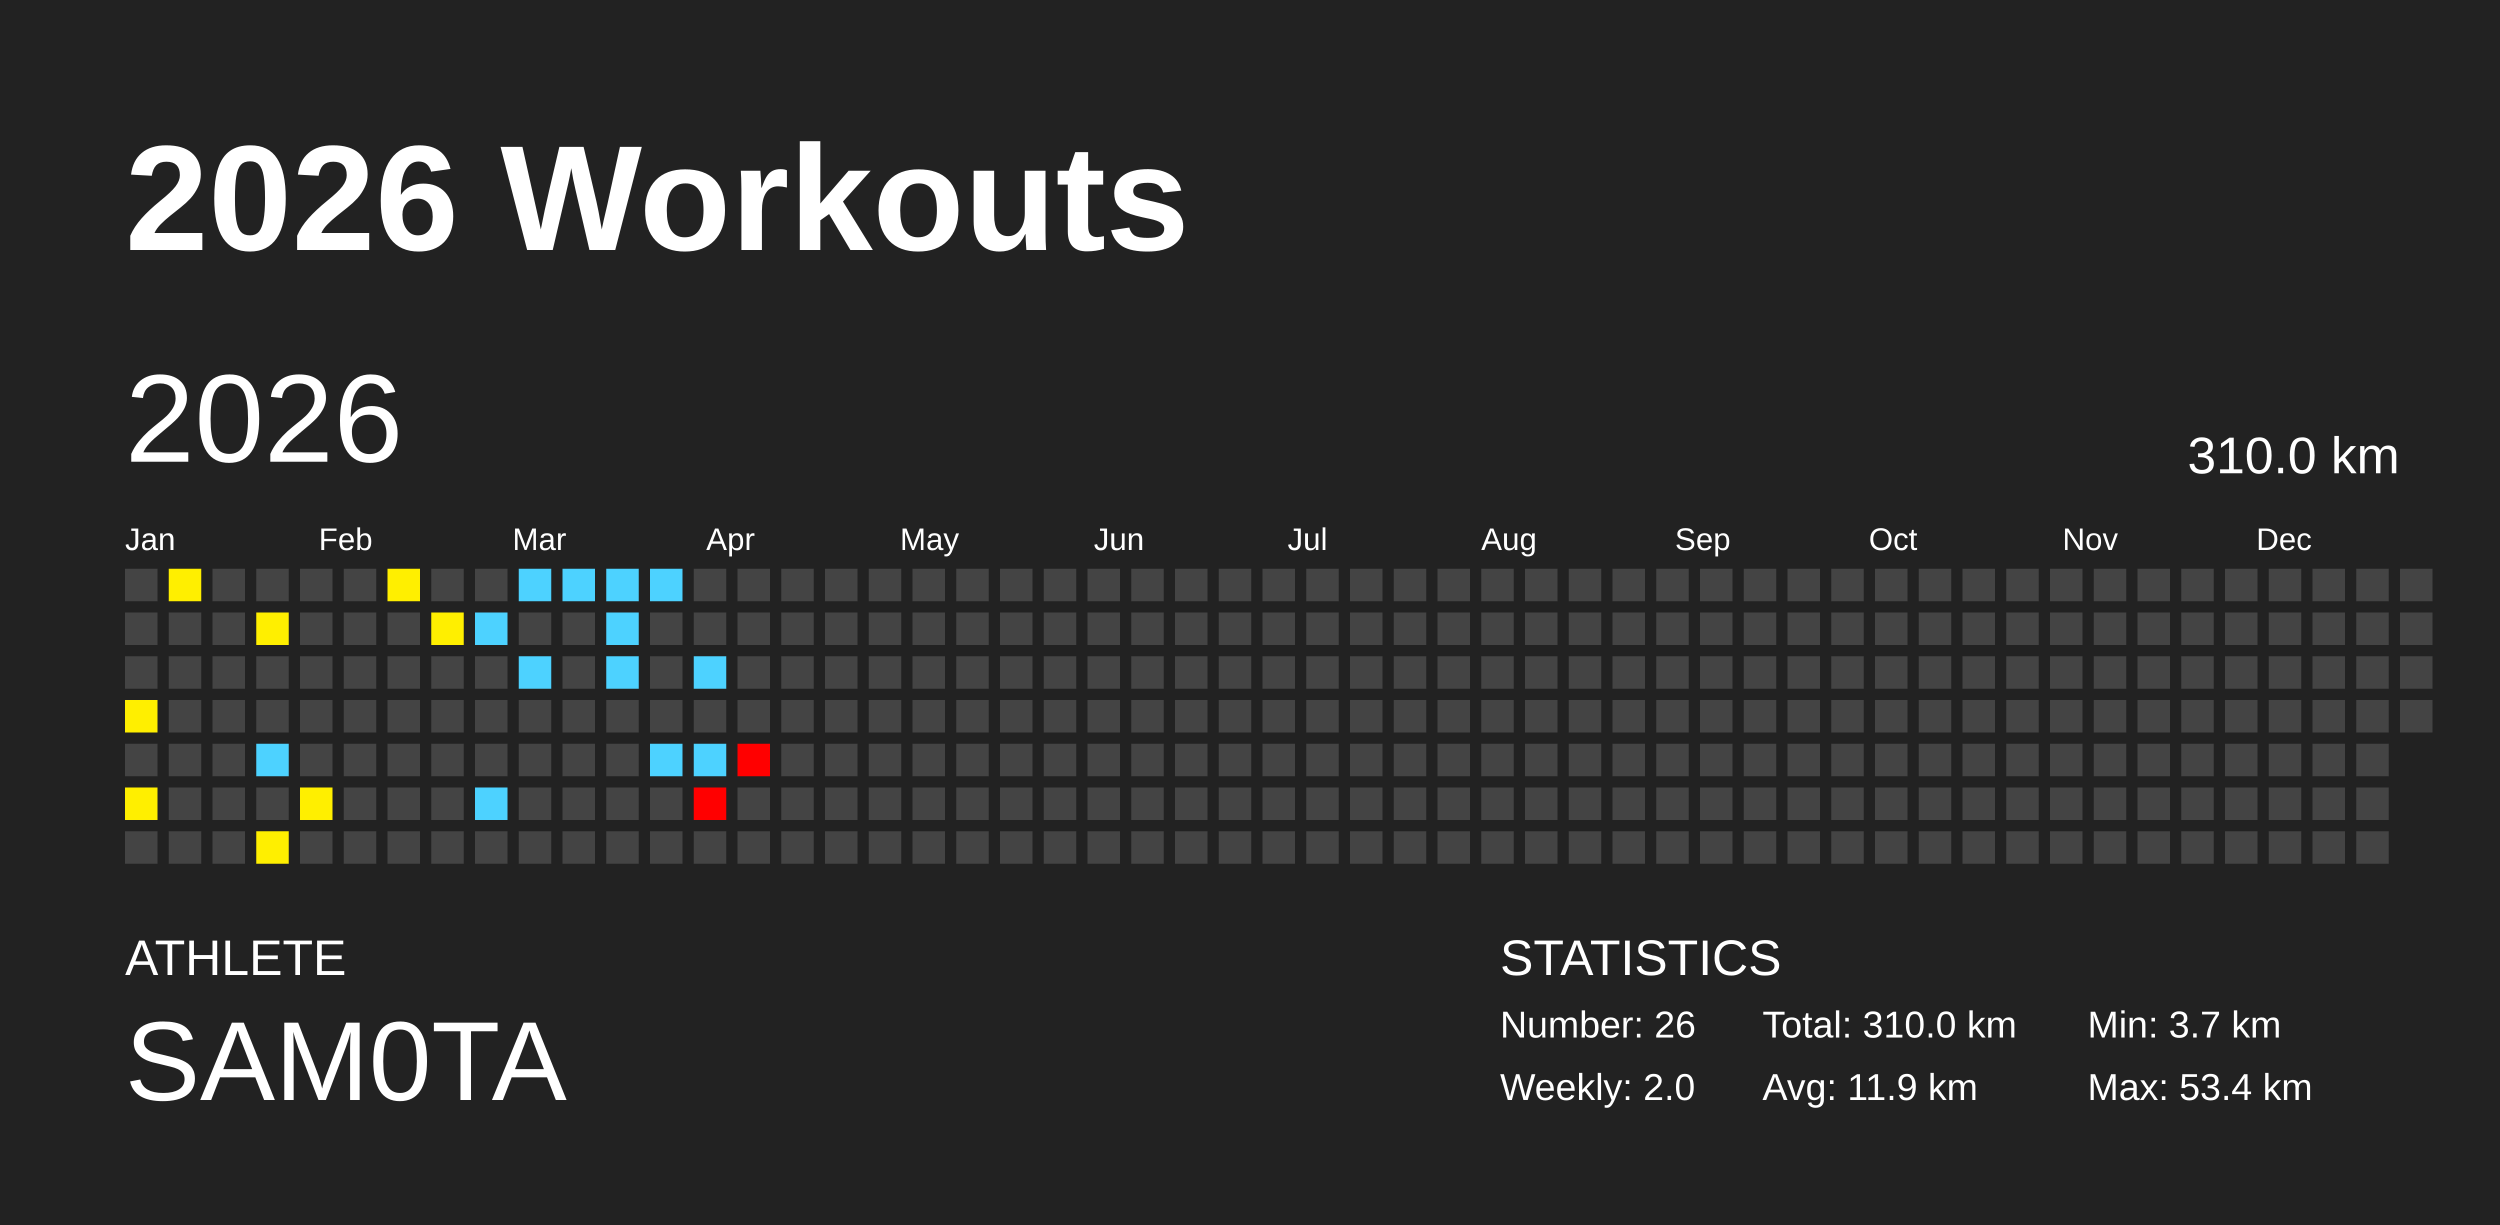
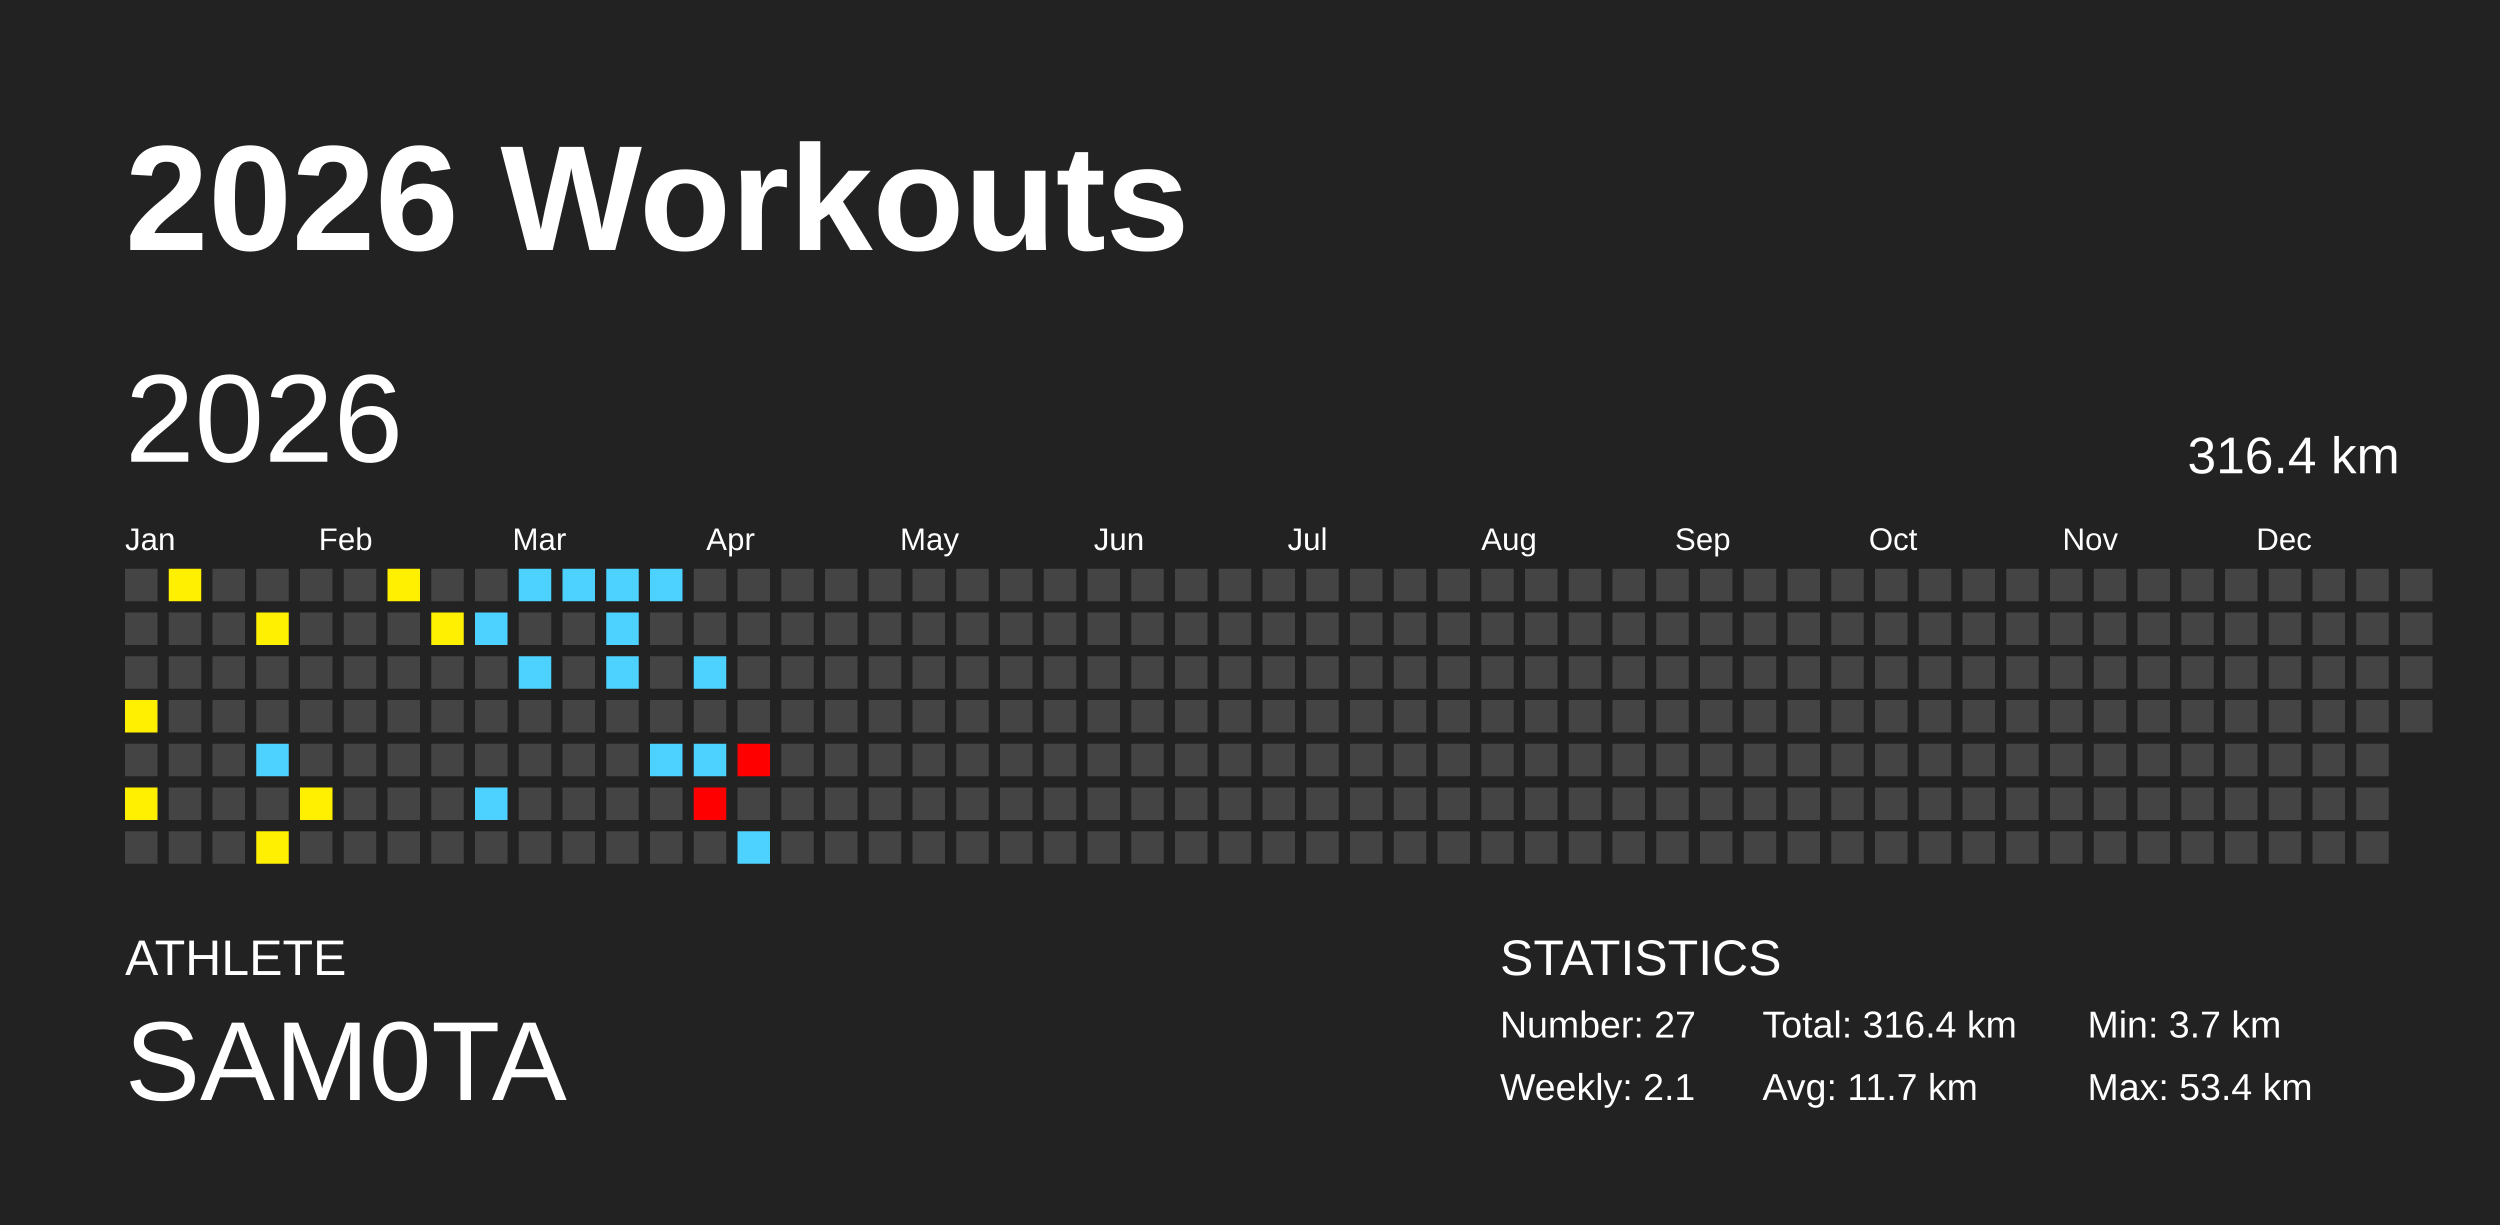
<svg xmlns="http://www.w3.org/2000/svg" baseProfile="full" height="98mm" version="1.1" viewBox="0,0,200,98" width="200mm">
  <defs />
  <rect fill="#222222" height="98" width="200" x="0" y="0" />
  <text fill="#FFFFFF" style="font-size:12px; font-family:Arial; font-weight:bold;" x="10" y="20">2026 Workouts</text>
  <text fill="#FFFFFF" style="font-size:4px; font-family:Arial" x="10" y="78">ATHLETE</text>
  <text fill="#FFFFFF" style="font-size:9px; font-family:Arial" x="10" y="88">SAM0TA</text>
  <text fill="#FFFFFF" style="font-size:4px; font-family:Arial" x="120" y="78">STATISTICS</text>
-   <text fill="#FFFFFF" style="font-size:3px; font-family:Arial" x="120" y="83">Number: 26</text>
-   <text fill="#FFFFFF" style="font-size:3px; font-family:Arial" x="120" y="88">Weekly: 2.0</text>
-   <text fill="#FFFFFF" style="font-size:3px; font-family:Arial" x="141" y="83">Total: 310.0 km</text>
-   <text fill="#FFFFFF" style="font-size:3px; font-family:Arial" x="141" y="88">Avg: 11.9 km</text>
+   <text fill="#FFFFFF" style="font-size:3px; font-family:Arial" x="120" y="83">Number: 27</text>
+   <text fill="#FFFFFF" style="font-size:3px; font-family:Arial" x="120" y="88">Weekly: 2.1</text>
+   <text fill="#FFFFFF" style="font-size:3px; font-family:Arial" x="141" y="83">Total: 316.4 km</text>
+   <text fill="#FFFFFF" style="font-size:3px; font-family:Arial" x="141" y="88">Avg: 11.7 km</text>
  <text fill="#FFFFFF" style="font-size:3px; font-family:Arial" x="167" y="83">Min: 3.7 km</text>
  <text fill="#FFFFFF" style="font-size:3px; font-family:Arial" x="167" y="88">Max: 53.4 km</text>
  <text dominant-baseline="hanging" fill="#FFFFFF" style="font-size:10.0px; font-family:Arial;" x="10" y="30">2026</text>
-   <text dominant-baseline="hanging" fill="#FFFFFF" style="font-size:4.125px; font-family:Arial;" x="175" y="35">310.0 km</text>
+   <text dominant-baseline="hanging" fill="#FFFFFF" style="font-size:4.125px; font-family:Arial;" x="175" y="35">316.4 km</text>
  <text fill="#FFFFFF" style="font-size:2.5px; font-family:Arial" x="10.0" y="44">Jan</text>
  <text fill="#FFFFFF" style="font-size:2.5px; font-family:Arial" x="25.5" y="44">Feb</text>
  <text fill="#FFFFFF" style="font-size:2.5px; font-family:Arial" x="41.0" y="44">Mar</text>
  <text fill="#FFFFFF" style="font-size:2.5px; font-family:Arial" x="56.5" y="44">Apr</text>
  <text fill="#FFFFFF" style="font-size:2.5px; font-family:Arial" x="72.0" y="44">May</text>
  <text fill="#FFFFFF" style="font-size:2.5px; font-family:Arial" x="87.5" y="44">Jun</text>
  <text fill="#FFFFFF" style="font-size:2.5px; font-family:Arial" x="103.0" y="44">Jul</text>
  <text fill="#FFFFFF" style="font-size:2.5px; font-family:Arial" x="118.5" y="44">Aug</text>
  <text fill="#FFFFFF" style="font-size:2.5px; font-family:Arial" x="134.0" y="44">Sep</text>
  <text fill="#FFFFFF" style="font-size:2.5px; font-family:Arial" x="149.5" y="44">Oct</text>
  <text fill="#FFFFFF" style="font-size:2.5px; font-family:Arial" x="165.0" y="44">Nov</text>
  <text fill="#FFFFFF" style="font-size:2.5px; font-family:Arial" x="180.5" y="44">Dec</text>
  <rect fill="#444444" height="2.6" width="2.6" x="10.0" y="45.5" />
  <rect fill="#444444" height="2.6" width="2.6" x="10.0" y="49.0" />
  <rect fill="#444444" height="2.6" width="2.6" x="10.0" y="52.5" />
  <rect fill="#ffef00" height="2.6" width="2.6" x="10.0" y="56.0" />
  <rect fill="#444444" height="2.6" width="2.6" x="10.0" y="59.5" />
  <rect fill="#ffef00" height="2.6" width="2.6" x="10.0" y="63.0" />
  <rect fill="#444444" height="2.6" width="2.6" x="10.0" y="66.5" />
  <rect fill="#ffef00" height="2.6" width="2.6" x="13.5" y="45.5" />
  <rect fill="#444444" height="2.6" width="2.6" x="13.5" y="49.0" />
  <rect fill="#444444" height="2.6" width="2.6" x="13.5" y="52.5" />
  <rect fill="#444444" height="2.6" width="2.6" x="13.5" y="56.0" />
  <rect fill="#444444" height="2.6" width="2.6" x="13.5" y="59.5" />
  <rect fill="#444444" height="2.6" width="2.6" x="13.5" y="63.0" />
  <rect fill="#444444" height="2.6" width="2.6" x="13.5" y="66.5" />
  <rect fill="#444444" height="2.6" width="2.6" x="17.0" y="45.5" />
  <rect fill="#444444" height="2.6" width="2.6" x="17.0" y="49.0" />
  <rect fill="#444444" height="2.6" width="2.6" x="17.0" y="52.5" />
  <rect fill="#444444" height="2.6" width="2.6" x="17.0" y="56.0" />
  <rect fill="#444444" height="2.6" width="2.6" x="17.0" y="59.5" />
  <rect fill="#444444" height="2.6" width="2.6" x="17.0" y="63.0" />
  <rect fill="#444444" height="2.6" width="2.6" x="17.0" y="66.5" />
  <rect fill="#444444" height="2.6" width="2.6" x="20.5" y="45.5" />
  <rect fill="#ffef00" height="2.6" width="2.6" x="20.5" y="49.0" />
  <rect fill="#444444" height="2.6" width="2.6" x="20.5" y="52.5" />
  <rect fill="#444444" height="2.6" width="2.6" x="20.5" y="56.0" />
  <rect fill="#4dd2ff" height="2.6" width="2.6" x="20.5" y="59.5" />
  <rect fill="#444444" height="2.6" width="2.6" x="20.5" y="63.0" />
  <rect fill="#ffef00" height="2.6" width="2.6" x="20.5" y="66.5" />
  <rect fill="#444444" height="2.6" width="2.6" x="24.0" y="45.5" />
  <rect fill="#444444" height="2.6" width="2.6" x="24.0" y="49.0" />
  <rect fill="#444444" height="2.6" width="2.6" x="24.0" y="52.5" />
  <rect fill="#444444" height="2.6" width="2.6" x="24.0" y="56.0" />
  <rect fill="#444444" height="2.6" width="2.6" x="24.0" y="59.5" />
  <rect fill="#ffef00" height="2.6" width="2.6" x="24.0" y="63.0" />
  <rect fill="#444444" height="2.6" width="2.6" x="24.0" y="66.5" />
  <rect fill="#444444" height="2.6" width="2.6" x="27.5" y="45.5" />
  <rect fill="#444444" height="2.6" width="2.6" x="27.5" y="49.0" />
  <rect fill="#444444" height="2.6" width="2.6" x="27.5" y="52.5" />
  <rect fill="#444444" height="2.6" width="2.6" x="27.5" y="56.0" />
  <rect fill="#444444" height="2.6" width="2.6" x="27.5" y="59.5" />
  <rect fill="#444444" height="2.6" width="2.6" x="27.5" y="63.0" />
  <rect fill="#444444" height="2.6" width="2.6" x="27.5" y="66.5" />
  <rect fill="#ffef00" height="2.6" width="2.6" x="31.0" y="45.5" />
  <rect fill="#444444" height="2.6" width="2.6" x="31.0" y="49.0" />
  <rect fill="#444444" height="2.6" width="2.6" x="31.0" y="52.5" />
  <rect fill="#444444" height="2.6" width="2.6" x="31.0" y="56.0" />
  <rect fill="#444444" height="2.6" width="2.6" x="31.0" y="59.5" />
  <rect fill="#444444" height="2.6" width="2.6" x="31.0" y="63.0" />
  <rect fill="#444444" height="2.6" width="2.6" x="31.0" y="66.5" />
  <rect fill="#444444" height="2.6" width="2.6" x="34.5" y="45.5" />
  <rect fill="#ffef00" height="2.6" width="2.6" x="34.5" y="49.0" />
  <rect fill="#444444" height="2.6" width="2.6" x="34.5" y="52.5" />
  <rect fill="#444444" height="2.6" width="2.6" x="34.5" y="56.0" />
  <rect fill="#444444" height="2.6" width="2.6" x="34.5" y="59.5" />
  <rect fill="#444444" height="2.6" width="2.6" x="34.5" y="63.0" />
  <rect fill="#444444" height="2.6" width="2.6" x="34.5" y="66.5" />
  <rect fill="#444444" height="2.6" width="2.6" x="38.0" y="45.5" />
  <rect fill="#4dd2ff" height="2.6" width="2.6" x="38.0" y="49.0" />
  <rect fill="#444444" height="2.6" width="2.6" x="38.0" y="52.5" />
  <rect fill="#444444" height="2.6" width="2.6" x="38.0" y="56.0" />
  <rect fill="#444444" height="2.6" width="2.6" x="38.0" y="59.5" />
  <rect fill="#4dd2ff" height="2.6" width="2.6" x="38.0" y="63.0" />
  <rect fill="#444444" height="2.6" width="2.6" x="38.0" y="66.5" />
  <rect fill="#4dd2ff" height="2.6" width="2.6" x="41.5" y="45.5" />
  <rect fill="#444444" height="2.6" width="2.6" x="41.5" y="49.0" />
  <rect fill="#4dd2ff" height="2.6" width="2.6" x="41.5" y="52.5" />
  <rect fill="#444444" height="2.6" width="2.6" x="41.5" y="56.0" />
  <rect fill="#444444" height="2.6" width="2.6" x="41.5" y="59.5" />
  <rect fill="#444444" height="2.6" width="2.6" x="41.5" y="63.0" />
  <rect fill="#444444" height="2.6" width="2.6" x="41.5" y="66.5" />
  <rect fill="#4dd2ff" height="2.6" width="2.6" x="45.0" y="45.5" />
  <rect fill="#444444" height="2.6" width="2.6" x="45.0" y="49.0" />
  <rect fill="#444444" height="2.6" width="2.6" x="45.0" y="52.5" />
  <rect fill="#444444" height="2.6" width="2.6" x="45.0" y="56.0" />
  <rect fill="#444444" height="2.6" width="2.6" x="45.0" y="59.5" />
  <rect fill="#444444" height="2.6" width="2.6" x="45.0" y="63.0" />
  <rect fill="#444444" height="2.6" width="2.6" x="45.0" y="66.5" />
  <rect fill="#4dd2ff" height="2.6" width="2.6" x="48.5" y="45.5" />
  <rect fill="#4dd2ff" height="2.6" width="2.6" x="48.5" y="49.0" />
  <rect fill="#4dd2ff" height="2.6" width="2.6" x="48.5" y="52.5" />
  <rect fill="#444444" height="2.6" width="2.6" x="48.5" y="56.0" />
  <rect fill="#444444" height="2.6" width="2.6" x="48.5" y="59.5" />
  <rect fill="#444444" height="2.6" width="2.6" x="48.5" y="63.0" />
  <rect fill="#444444" height="2.6" width="2.6" x="48.5" y="66.5" />
  <rect fill="#4dd2ff" height="2.6" width="2.6" x="52.0" y="45.5" />
  <rect fill="#444444" height="2.6" width="2.6" x="52.0" y="49.0" />
  <rect fill="#444444" height="2.6" width="2.6" x="52.0" y="52.5" />
  <rect fill="#444444" height="2.6" width="2.6" x="52.0" y="56.0" />
  <rect fill="#4dd2ff" height="2.6" width="2.6" x="52.0" y="59.5" />
  <rect fill="#444444" height="2.6" width="2.6" x="52.0" y="63.0" />
  <rect fill="#444444" height="2.6" width="2.6" x="52.0" y="66.5" />
  <rect fill="#444444" height="2.6" width="2.6" x="55.5" y="45.5" />
  <rect fill="#444444" height="2.6" width="2.6" x="55.5" y="49.0" />
  <rect fill="#4dd2ff" height="2.6" width="2.6" x="55.5" y="52.5" />
  <rect fill="#444444" height="2.6" width="2.6" x="55.5" y="56.0" />
  <rect fill="#4dd2ff" height="2.6" width="2.6" x="55.5" y="59.5" />
  <rect fill="red" height="2.6" width="2.6" x="55.5" y="63.0" />
  <rect fill="#444444" height="2.6" width="2.6" x="55.5" y="66.5" />
  <rect fill="#444444" height="2.6" width="2.6" x="59.0" y="45.5" />
  <rect fill="#444444" height="2.6" width="2.6" x="59.0" y="49.0" />
  <rect fill="#444444" height="2.6" width="2.6" x="59.0" y="52.5" />
  <rect fill="#444444" height="2.6" width="2.6" x="59.0" y="56.0" />
  <rect fill="red" height="2.6" width="2.6" x="59.0" y="59.5" />
  <rect fill="#444444" height="2.6" width="2.6" x="59.0" y="63.0" />
-   <rect fill="#444444" height="2.6" width="2.6" x="59.0" y="66.5" />
+   <rect fill="#4dd2ff" height="2.6" width="2.6" x="59.0" y="66.5" />
  <rect fill="#444444" height="2.6" width="2.6" x="62.5" y="45.5" />
  <rect fill="#444444" height="2.6" width="2.6" x="62.5" y="49.0" />
  <rect fill="#444444" height="2.6" width="2.6" x="62.5" y="52.5" />
  <rect fill="#444444" height="2.6" width="2.6" x="62.5" y="56.0" />
  <rect fill="#444444" height="2.6" width="2.6" x="62.5" y="59.5" />
  <rect fill="#444444" height="2.6" width="2.6" x="62.5" y="63.0" />
  <rect fill="#444444" height="2.6" width="2.6" x="62.5" y="66.5" />
  <rect fill="#444444" height="2.6" width="2.6" x="66.0" y="45.5" />
  <rect fill="#444444" height="2.6" width="2.6" x="66.0" y="49.0" />
  <rect fill="#444444" height="2.6" width="2.6" x="66.0" y="52.5" />
  <rect fill="#444444" height="2.6" width="2.6" x="66.0" y="56.0" />
  <rect fill="#444444" height="2.6" width="2.6" x="66.0" y="59.5" />
  <rect fill="#444444" height="2.6" width="2.6" x="66.0" y="63.0" />
  <rect fill="#444444" height="2.6" width="2.6" x="66.0" y="66.5" />
  <rect fill="#444444" height="2.6" width="2.6" x="69.5" y="45.5" />
  <rect fill="#444444" height="2.6" width="2.6" x="69.5" y="49.0" />
  <rect fill="#444444" height="2.6" width="2.6" x="69.5" y="52.5" />
  <rect fill="#444444" height="2.6" width="2.6" x="69.5" y="56.0" />
  <rect fill="#444444" height="2.6" width="2.6" x="69.5" y="59.5" />
  <rect fill="#444444" height="2.6" width="2.6" x="69.5" y="63.0" />
  <rect fill="#444444" height="2.6" width="2.6" x="69.5" y="66.5" />
  <rect fill="#444444" height="2.6" width="2.6" x="73.0" y="45.5" />
  <rect fill="#444444" height="2.6" width="2.6" x="73.0" y="49.0" />
  <rect fill="#444444" height="2.6" width="2.6" x="73.0" y="52.5" />
  <rect fill="#444444" height="2.6" width="2.6" x="73.0" y="56.0" />
  <rect fill="#444444" height="2.6" width="2.6" x="73.0" y="59.5" />
  <rect fill="#444444" height="2.6" width="2.6" x="73.0" y="63.0" />
  <rect fill="#444444" height="2.6" width="2.6" x="73.0" y="66.5" />
  <rect fill="#444444" height="2.6" width="2.6" x="76.5" y="45.5" />
  <rect fill="#444444" height="2.6" width="2.6" x="76.5" y="49.0" />
  <rect fill="#444444" height="2.6" width="2.6" x="76.5" y="52.5" />
  <rect fill="#444444" height="2.6" width="2.6" x="76.5" y="56.0" />
  <rect fill="#444444" height="2.6" width="2.6" x="76.5" y="59.5" />
  <rect fill="#444444" height="2.6" width="2.6" x="76.5" y="63.0" />
  <rect fill="#444444" height="2.6" width="2.6" x="76.5" y="66.5" />
  <rect fill="#444444" height="2.6" width="2.6" x="80.0" y="45.5" />
  <rect fill="#444444" height="2.6" width="2.6" x="80.0" y="49.0" />
  <rect fill="#444444" height="2.6" width="2.6" x="80.0" y="52.5" />
  <rect fill="#444444" height="2.6" width="2.6" x="80.0" y="56.0" />
  <rect fill="#444444" height="2.6" width="2.6" x="80.0" y="59.5" />
  <rect fill="#444444" height="2.6" width="2.6" x="80.0" y="63.0" />
  <rect fill="#444444" height="2.6" width="2.6" x="80.0" y="66.5" />
  <rect fill="#444444" height="2.6" width="2.6" x="83.5" y="45.5" />
  <rect fill="#444444" height="2.6" width="2.6" x="83.5" y="49.0" />
  <rect fill="#444444" height="2.6" width="2.6" x="83.5" y="52.5" />
  <rect fill="#444444" height="2.6" width="2.6" x="83.5" y="56.0" />
  <rect fill="#444444" height="2.6" width="2.6" x="83.5" y="59.5" />
  <rect fill="#444444" height="2.6" width="2.6" x="83.5" y="63.0" />
  <rect fill="#444444" height="2.6" width="2.6" x="83.5" y="66.5" />
  <rect fill="#444444" height="2.6" width="2.6" x="87.0" y="45.5" />
  <rect fill="#444444" height="2.6" width="2.6" x="87.0" y="49.0" />
  <rect fill="#444444" height="2.6" width="2.6" x="87.0" y="52.5" />
  <rect fill="#444444" height="2.6" width="2.6" x="87.0" y="56.0" />
  <rect fill="#444444" height="2.6" width="2.6" x="87.0" y="59.5" />
  <rect fill="#444444" height="2.6" width="2.6" x="87.0" y="63.0" />
  <rect fill="#444444" height="2.6" width="2.6" x="87.0" y="66.5" />
  <rect fill="#444444" height="2.6" width="2.6" x="90.5" y="45.5" />
  <rect fill="#444444" height="2.6" width="2.6" x="90.5" y="49.0" />
  <rect fill="#444444" height="2.6" width="2.6" x="90.5" y="52.5" />
  <rect fill="#444444" height="2.6" width="2.6" x="90.5" y="56.0" />
  <rect fill="#444444" height="2.6" width="2.6" x="90.5" y="59.5" />
  <rect fill="#444444" height="2.6" width="2.6" x="90.5" y="63.0" />
  <rect fill="#444444" height="2.6" width="2.6" x="90.5" y="66.5" />
  <rect fill="#444444" height="2.6" width="2.6" x="94.0" y="45.5" />
  <rect fill="#444444" height="2.6" width="2.6" x="94.0" y="49.0" />
  <rect fill="#444444" height="2.6" width="2.6" x="94.0" y="52.5" />
  <rect fill="#444444" height="2.6" width="2.6" x="94.0" y="56.0" />
  <rect fill="#444444" height="2.6" width="2.6" x="94.0" y="59.5" />
  <rect fill="#444444" height="2.6" width="2.6" x="94.0" y="63.0" />
  <rect fill="#444444" height="2.6" width="2.6" x="94.0" y="66.5" />
  <rect fill="#444444" height="2.6" width="2.6" x="97.5" y="45.5" />
  <rect fill="#444444" height="2.6" width="2.6" x="97.5" y="49.0" />
  <rect fill="#444444" height="2.6" width="2.6" x="97.5" y="52.5" />
  <rect fill="#444444" height="2.6" width="2.6" x="97.5" y="56.0" />
  <rect fill="#444444" height="2.6" width="2.6" x="97.5" y="59.5" />
  <rect fill="#444444" height="2.6" width="2.6" x="97.5" y="63.0" />
  <rect fill="#444444" height="2.6" width="2.6" x="97.5" y="66.5" />
  <rect fill="#444444" height="2.6" width="2.6" x="101.0" y="45.5" />
  <rect fill="#444444" height="2.6" width="2.6" x="101.0" y="49.0" />
  <rect fill="#444444" height="2.6" width="2.6" x="101.0" y="52.5" />
  <rect fill="#444444" height="2.6" width="2.6" x="101.0" y="56.0" />
  <rect fill="#444444" height="2.6" width="2.6" x="101.0" y="59.5" />
  <rect fill="#444444" height="2.6" width="2.6" x="101.0" y="63.0" />
  <rect fill="#444444" height="2.6" width="2.6" x="101.0" y="66.5" />
  <rect fill="#444444" height="2.6" width="2.6" x="104.5" y="45.5" />
  <rect fill="#444444" height="2.6" width="2.6" x="104.5" y="49.0" />
  <rect fill="#444444" height="2.6" width="2.6" x="104.5" y="52.5" />
  <rect fill="#444444" height="2.6" width="2.6" x="104.5" y="56.0" />
  <rect fill="#444444" height="2.6" width="2.6" x="104.5" y="59.5" />
  <rect fill="#444444" height="2.6" width="2.6" x="104.5" y="63.0" />
  <rect fill="#444444" height="2.6" width="2.6" x="104.5" y="66.5" />
  <rect fill="#444444" height="2.6" width="2.6" x="108.0" y="45.5" />
  <rect fill="#444444" height="2.6" width="2.6" x="108.0" y="49.0" />
  <rect fill="#444444" height="2.6" width="2.6" x="108.0" y="52.5" />
  <rect fill="#444444" height="2.6" width="2.6" x="108.0" y="56.0" />
  <rect fill="#444444" height="2.6" width="2.6" x="108.0" y="59.5" />
  <rect fill="#444444" height="2.6" width="2.6" x="108.0" y="63.0" />
  <rect fill="#444444" height="2.6" width="2.6" x="108.0" y="66.5" />
  <rect fill="#444444" height="2.6" width="2.6" x="111.5" y="45.5" />
  <rect fill="#444444" height="2.6" width="2.6" x="111.5" y="49.0" />
  <rect fill="#444444" height="2.6" width="2.6" x="111.5" y="52.5" />
  <rect fill="#444444" height="2.6" width="2.6" x="111.5" y="56.0" />
  <rect fill="#444444" height="2.6" width="2.6" x="111.5" y="59.5" />
  <rect fill="#444444" height="2.6" width="2.6" x="111.5" y="63.0" />
  <rect fill="#444444" height="2.6" width="2.6" x="111.5" y="66.5" />
  <rect fill="#444444" height="2.6" width="2.6" x="115.0" y="45.5" />
  <rect fill="#444444" height="2.6" width="2.6" x="115.0" y="49.0" />
  <rect fill="#444444" height="2.6" width="2.6" x="115.0" y="52.5" />
  <rect fill="#444444" height="2.6" width="2.6" x="115.0" y="56.0" />
  <rect fill="#444444" height="2.6" width="2.6" x="115.0" y="59.5" />
  <rect fill="#444444" height="2.6" width="2.6" x="115.0" y="63.0" />
  <rect fill="#444444" height="2.6" width="2.6" x="115.0" y="66.5" />
  <rect fill="#444444" height="2.6" width="2.6" x="118.5" y="45.5" />
  <rect fill="#444444" height="2.6" width="2.6" x="118.5" y="49.0" />
  <rect fill="#444444" height="2.6" width="2.6" x="118.5" y="52.5" />
  <rect fill="#444444" height="2.6" width="2.6" x="118.5" y="56.0" />
  <rect fill="#444444" height="2.6" width="2.6" x="118.5" y="59.5" />
  <rect fill="#444444" height="2.6" width="2.6" x="118.5" y="63.0" />
  <rect fill="#444444" height="2.6" width="2.6" x="118.5" y="66.5" />
  <rect fill="#444444" height="2.6" width="2.6" x="122.0" y="45.5" />
  <rect fill="#444444" height="2.6" width="2.6" x="122.0" y="49.0" />
  <rect fill="#444444" height="2.6" width="2.6" x="122.0" y="52.5" />
  <rect fill="#444444" height="2.6" width="2.6" x="122.0" y="56.0" />
  <rect fill="#444444" height="2.6" width="2.6" x="122.0" y="59.5" />
  <rect fill="#444444" height="2.6" width="2.6" x="122.0" y="63.0" />
  <rect fill="#444444" height="2.6" width="2.6" x="122.0" y="66.5" />
  <rect fill="#444444" height="2.6" width="2.6" x="125.5" y="45.5" />
  <rect fill="#444444" height="2.6" width="2.6" x="125.5" y="49.0" />
  <rect fill="#444444" height="2.6" width="2.6" x="125.5" y="52.5" />
  <rect fill="#444444" height="2.6" width="2.6" x="125.5" y="56.0" />
  <rect fill="#444444" height="2.6" width="2.6" x="125.5" y="59.5" />
  <rect fill="#444444" height="2.6" width="2.6" x="125.5" y="63.0" />
  <rect fill="#444444" height="2.6" width="2.6" x="125.5" y="66.5" />
  <rect fill="#444444" height="2.6" width="2.6" x="129.0" y="45.5" />
  <rect fill="#444444" height="2.6" width="2.6" x="129.0" y="49.0" />
  <rect fill="#444444" height="2.6" width="2.6" x="129.0" y="52.5" />
  <rect fill="#444444" height="2.6" width="2.6" x="129.0" y="56.0" />
  <rect fill="#444444" height="2.6" width="2.6" x="129.0" y="59.5" />
  <rect fill="#444444" height="2.6" width="2.6" x="129.0" y="63.0" />
  <rect fill="#444444" height="2.6" width="2.6" x="129.0" y="66.5" />
  <rect fill="#444444" height="2.6" width="2.6" x="132.5" y="45.5" />
  <rect fill="#444444" height="2.6" width="2.6" x="132.5" y="49.0" />
  <rect fill="#444444" height="2.6" width="2.6" x="132.5" y="52.5" />
  <rect fill="#444444" height="2.6" width="2.6" x="132.5" y="56.0" />
  <rect fill="#444444" height="2.6" width="2.6" x="132.5" y="59.5" />
  <rect fill="#444444" height="2.6" width="2.6" x="132.5" y="63.0" />
  <rect fill="#444444" height="2.6" width="2.6" x="132.5" y="66.5" />
  <rect fill="#444444" height="2.6" width="2.6" x="136.0" y="45.5" />
  <rect fill="#444444" height="2.6" width="2.6" x="136.0" y="49.0" />
  <rect fill="#444444" height="2.6" width="2.6" x="136.0" y="52.5" />
  <rect fill="#444444" height="2.6" width="2.6" x="136.0" y="56.0" />
  <rect fill="#444444" height="2.6" width="2.6" x="136.0" y="59.5" />
  <rect fill="#444444" height="2.6" width="2.6" x="136.0" y="63.0" />
  <rect fill="#444444" height="2.6" width="2.6" x="136.0" y="66.5" />
  <rect fill="#444444" height="2.6" width="2.6" x="139.5" y="45.5" />
  <rect fill="#444444" height="2.6" width="2.6" x="139.5" y="49.0" />
  <rect fill="#444444" height="2.6" width="2.6" x="139.5" y="52.5" />
  <rect fill="#444444" height="2.6" width="2.6" x="139.5" y="56.0" />
  <rect fill="#444444" height="2.6" width="2.6" x="139.5" y="59.5" />
  <rect fill="#444444" height="2.6" width="2.6" x="139.5" y="63.0" />
  <rect fill="#444444" height="2.6" width="2.6" x="139.5" y="66.5" />
  <rect fill="#444444" height="2.6" width="2.6" x="143.0" y="45.5" />
  <rect fill="#444444" height="2.6" width="2.6" x="143.0" y="49.0" />
  <rect fill="#444444" height="2.6" width="2.6" x="143.0" y="52.5" />
  <rect fill="#444444" height="2.6" width="2.6" x="143.0" y="56.0" />
  <rect fill="#444444" height="2.6" width="2.6" x="143.0" y="59.5" />
  <rect fill="#444444" height="2.6" width="2.6" x="143.0" y="63.0" />
  <rect fill="#444444" height="2.6" width="2.6" x="143.0" y="66.5" />
  <rect fill="#444444" height="2.6" width="2.6" x="146.5" y="45.5" />
  <rect fill="#444444" height="2.6" width="2.6" x="146.5" y="49.0" />
  <rect fill="#444444" height="2.6" width="2.6" x="146.5" y="52.5" />
  <rect fill="#444444" height="2.6" width="2.6" x="146.5" y="56.0" />
  <rect fill="#444444" height="2.6" width="2.6" x="146.5" y="59.5" />
  <rect fill="#444444" height="2.6" width="2.6" x="146.5" y="63.0" />
  <rect fill="#444444" height="2.6" width="2.6" x="146.5" y="66.5" />
  <rect fill="#444444" height="2.6" width="2.6" x="150.0" y="45.5" />
  <rect fill="#444444" height="2.6" width="2.6" x="150.0" y="49.0" />
  <rect fill="#444444" height="2.6" width="2.6" x="150.0" y="52.5" />
  <rect fill="#444444" height="2.6" width="2.6" x="150.0" y="56.0" />
  <rect fill="#444444" height="2.6" width="2.6" x="150.0" y="59.5" />
  <rect fill="#444444" height="2.6" width="2.6" x="150.0" y="63.0" />
  <rect fill="#444444" height="2.6" width="2.6" x="150.0" y="66.5" />
  <rect fill="#444444" height="2.6" width="2.6" x="153.5" y="45.5" />
  <rect fill="#444444" height="2.6" width="2.6" x="153.5" y="49.0" />
  <rect fill="#444444" height="2.6" width="2.6" x="153.5" y="52.5" />
  <rect fill="#444444" height="2.6" width="2.6" x="153.5" y="56.0" />
  <rect fill="#444444" height="2.6" width="2.6" x="153.5" y="59.5" />
  <rect fill="#444444" height="2.6" width="2.6" x="153.5" y="63.0" />
  <rect fill="#444444" height="2.6" width="2.6" x="153.5" y="66.5" />
  <rect fill="#444444" height="2.6" width="2.6" x="157.0" y="45.5" />
  <rect fill="#444444" height="2.6" width="2.6" x="157.0" y="49.0" />
  <rect fill="#444444" height="2.6" width="2.6" x="157.0" y="52.5" />
  <rect fill="#444444" height="2.6" width="2.6" x="157.0" y="56.0" />
  <rect fill="#444444" height="2.6" width="2.6" x="157.0" y="59.5" />
  <rect fill="#444444" height="2.6" width="2.6" x="157.0" y="63.0" />
  <rect fill="#444444" height="2.6" width="2.6" x="157.0" y="66.5" />
  <rect fill="#444444" height="2.6" width="2.6" x="160.5" y="45.5" />
  <rect fill="#444444" height="2.6" width="2.6" x="160.5" y="49.0" />
  <rect fill="#444444" height="2.6" width="2.6" x="160.5" y="52.5" />
  <rect fill="#444444" height="2.6" width="2.6" x="160.5" y="56.0" />
  <rect fill="#444444" height="2.6" width="2.6" x="160.5" y="59.5" />
  <rect fill="#444444" height="2.6" width="2.6" x="160.5" y="63.0" />
  <rect fill="#444444" height="2.6" width="2.6" x="160.5" y="66.5" />
  <rect fill="#444444" height="2.6" width="2.6" x="164.0" y="45.5" />
  <rect fill="#444444" height="2.6" width="2.6" x="164.0" y="49.0" />
  <rect fill="#444444" height="2.6" width="2.6" x="164.0" y="52.5" />
  <rect fill="#444444" height="2.6" width="2.6" x="164.0" y="56.0" />
  <rect fill="#444444" height="2.6" width="2.6" x="164.0" y="59.5" />
  <rect fill="#444444" height="2.6" width="2.6" x="164.0" y="63.0" />
  <rect fill="#444444" height="2.6" width="2.6" x="164.0" y="66.5" />
  <rect fill="#444444" height="2.6" width="2.6" x="167.5" y="45.5" />
  <rect fill="#444444" height="2.6" width="2.6" x="167.5" y="49.0" />
  <rect fill="#444444" height="2.6" width="2.6" x="167.5" y="52.5" />
  <rect fill="#444444" height="2.6" width="2.6" x="167.5" y="56.0" />
  <rect fill="#444444" height="2.6" width="2.6" x="167.5" y="59.5" />
  <rect fill="#444444" height="2.6" width="2.6" x="167.5" y="63.0" />
  <rect fill="#444444" height="2.6" width="2.6" x="167.5" y="66.5" />
  <rect fill="#444444" height="2.6" width="2.6" x="171.0" y="45.5" />
  <rect fill="#444444" height="2.6" width="2.6" x="171.0" y="49.0" />
  <rect fill="#444444" height="2.6" width="2.6" x="171.0" y="52.5" />
  <rect fill="#444444" height="2.6" width="2.6" x="171.0" y="56.0" />
  <rect fill="#444444" height="2.6" width="2.6" x="171.0" y="59.5" />
  <rect fill="#444444" height="2.6" width="2.6" x="171.0" y="63.0" />
  <rect fill="#444444" height="2.6" width="2.6" x="171.0" y="66.5" />
  <rect fill="#444444" height="2.6" width="2.6" x="174.5" y="45.5" />
  <rect fill="#444444" height="2.6" width="2.6" x="174.5" y="49.0" />
  <rect fill="#444444" height="2.6" width="2.6" x="174.5" y="52.5" />
  <rect fill="#444444" height="2.6" width="2.6" x="174.5" y="56.0" />
  <rect fill="#444444" height="2.6" width="2.6" x="174.5" y="59.5" />
  <rect fill="#444444" height="2.6" width="2.6" x="174.5" y="63.0" />
  <rect fill="#444444" height="2.6" width="2.6" x="174.5" y="66.5" />
  <rect fill="#444444" height="2.6" width="2.6" x="178.0" y="45.5" />
  <rect fill="#444444" height="2.6" width="2.6" x="178.0" y="49.0" />
  <rect fill="#444444" height="2.6" width="2.6" x="178.0" y="52.5" />
  <rect fill="#444444" height="2.6" width="2.6" x="178.0" y="56.0" />
  <rect fill="#444444" height="2.6" width="2.6" x="178.0" y="59.5" />
  <rect fill="#444444" height="2.6" width="2.6" x="178.0" y="63.0" />
  <rect fill="#444444" height="2.6" width="2.6" x="178.0" y="66.5" />
  <rect fill="#444444" height="2.6" width="2.6" x="181.5" y="45.5" />
  <rect fill="#444444" height="2.6" width="2.6" x="181.5" y="49.0" />
  <rect fill="#444444" height="2.6" width="2.6" x="181.5" y="52.5" />
  <rect fill="#444444" height="2.6" width="2.6" x="181.5" y="56.0" />
  <rect fill="#444444" height="2.6" width="2.6" x="181.5" y="59.5" />
  <rect fill="#444444" height="2.6" width="2.6" x="181.5" y="63.0" />
  <rect fill="#444444" height="2.6" width="2.6" x="181.5" y="66.5" />
  <rect fill="#444444" height="2.6" width="2.6" x="185.0" y="45.5" />
  <rect fill="#444444" height="2.6" width="2.6" x="185.0" y="49.0" />
  <rect fill="#444444" height="2.6" width="2.6" x="185.0" y="52.5" />
  <rect fill="#444444" height="2.6" width="2.6" x="185.0" y="56.0" />
  <rect fill="#444444" height="2.6" width="2.6" x="185.0" y="59.5" />
  <rect fill="#444444" height="2.6" width="2.6" x="185.0" y="63.0" />
  <rect fill="#444444" height="2.6" width="2.6" x="185.0" y="66.5" />
  <rect fill="#444444" height="2.6" width="2.6" x="188.5" y="45.5" />
  <rect fill="#444444" height="2.6" width="2.6" x="188.5" y="49.0" />
  <rect fill="#444444" height="2.6" width="2.6" x="188.5" y="52.5" />
  <rect fill="#444444" height="2.6" width="2.6" x="188.5" y="56.0" />
  <rect fill="#444444" height="2.6" width="2.6" x="188.5" y="59.5" />
  <rect fill="#444444" height="2.6" width="2.6" x="188.5" y="63.0" />
  <rect fill="#444444" height="2.6" width="2.6" x="188.5" y="66.5" />
  <rect fill="#444444" height="2.6" width="2.6" x="192.0" y="45.5" />
  <rect fill="#444444" height="2.6" width="2.6" x="192.0" y="49.0" />
  <rect fill="#444444" height="2.6" width="2.6" x="192.0" y="52.5" />
  <rect fill="#444444" height="2.6" width="2.6" x="192.0" y="56.0" />
</svg>
